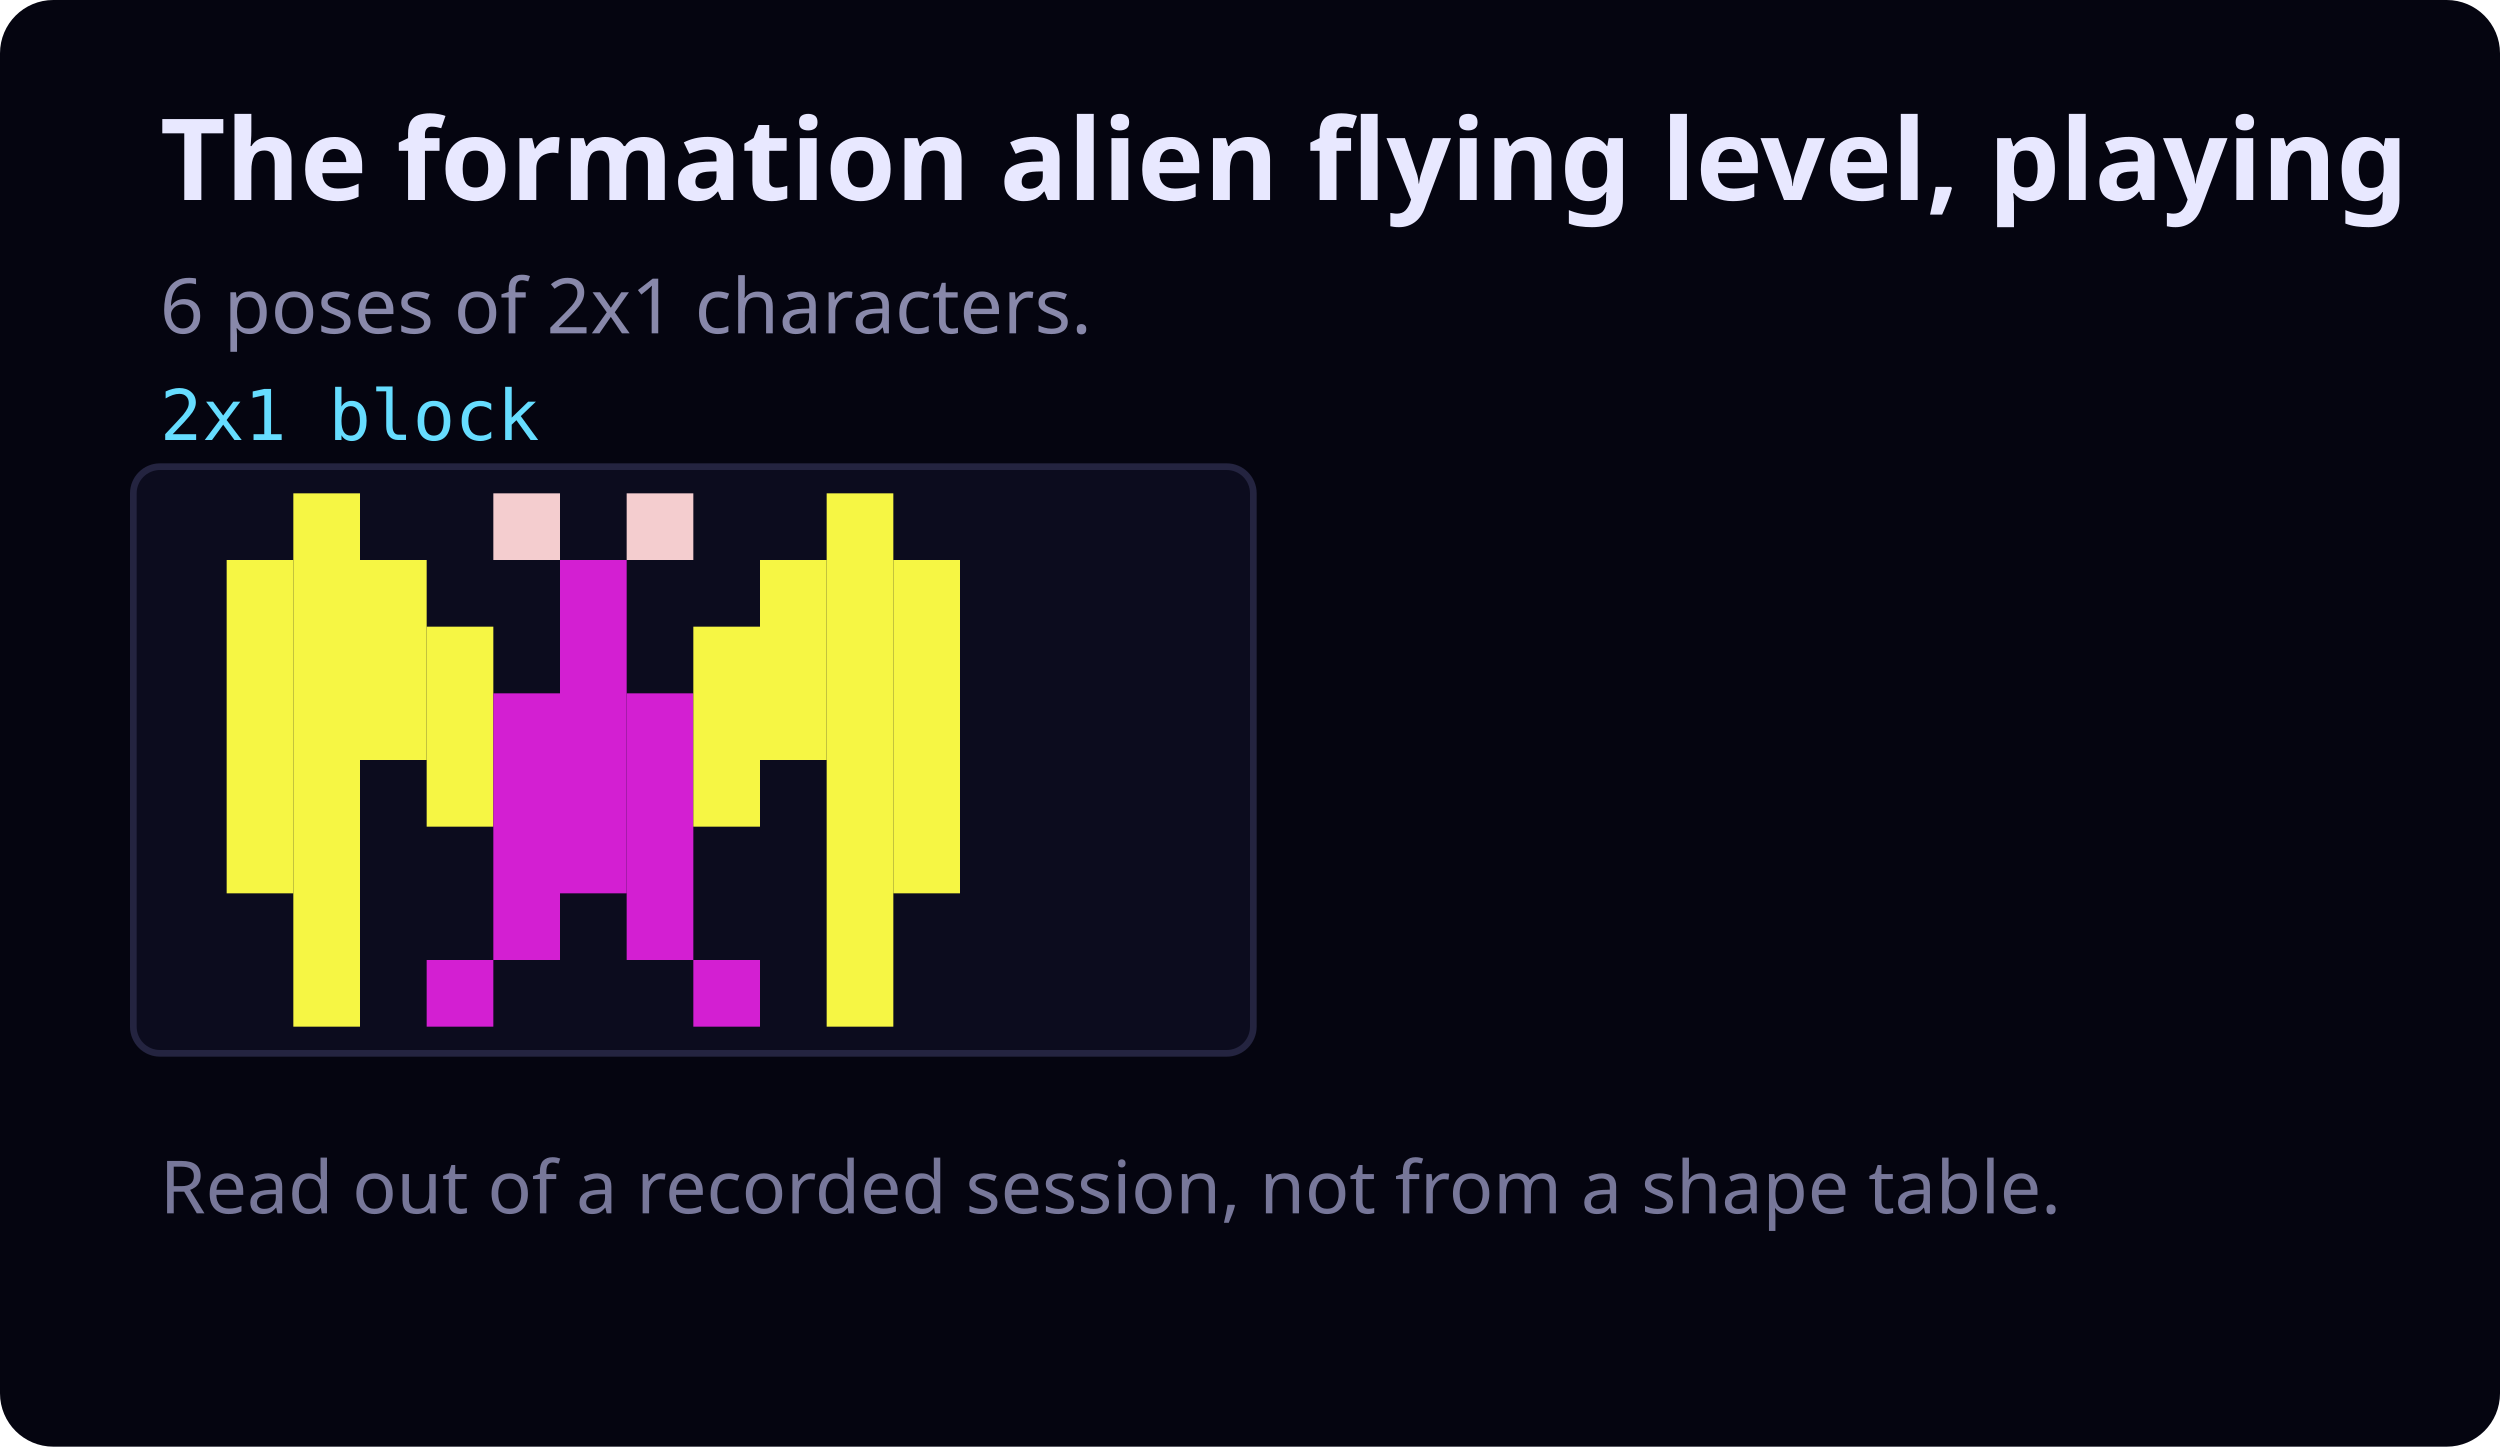
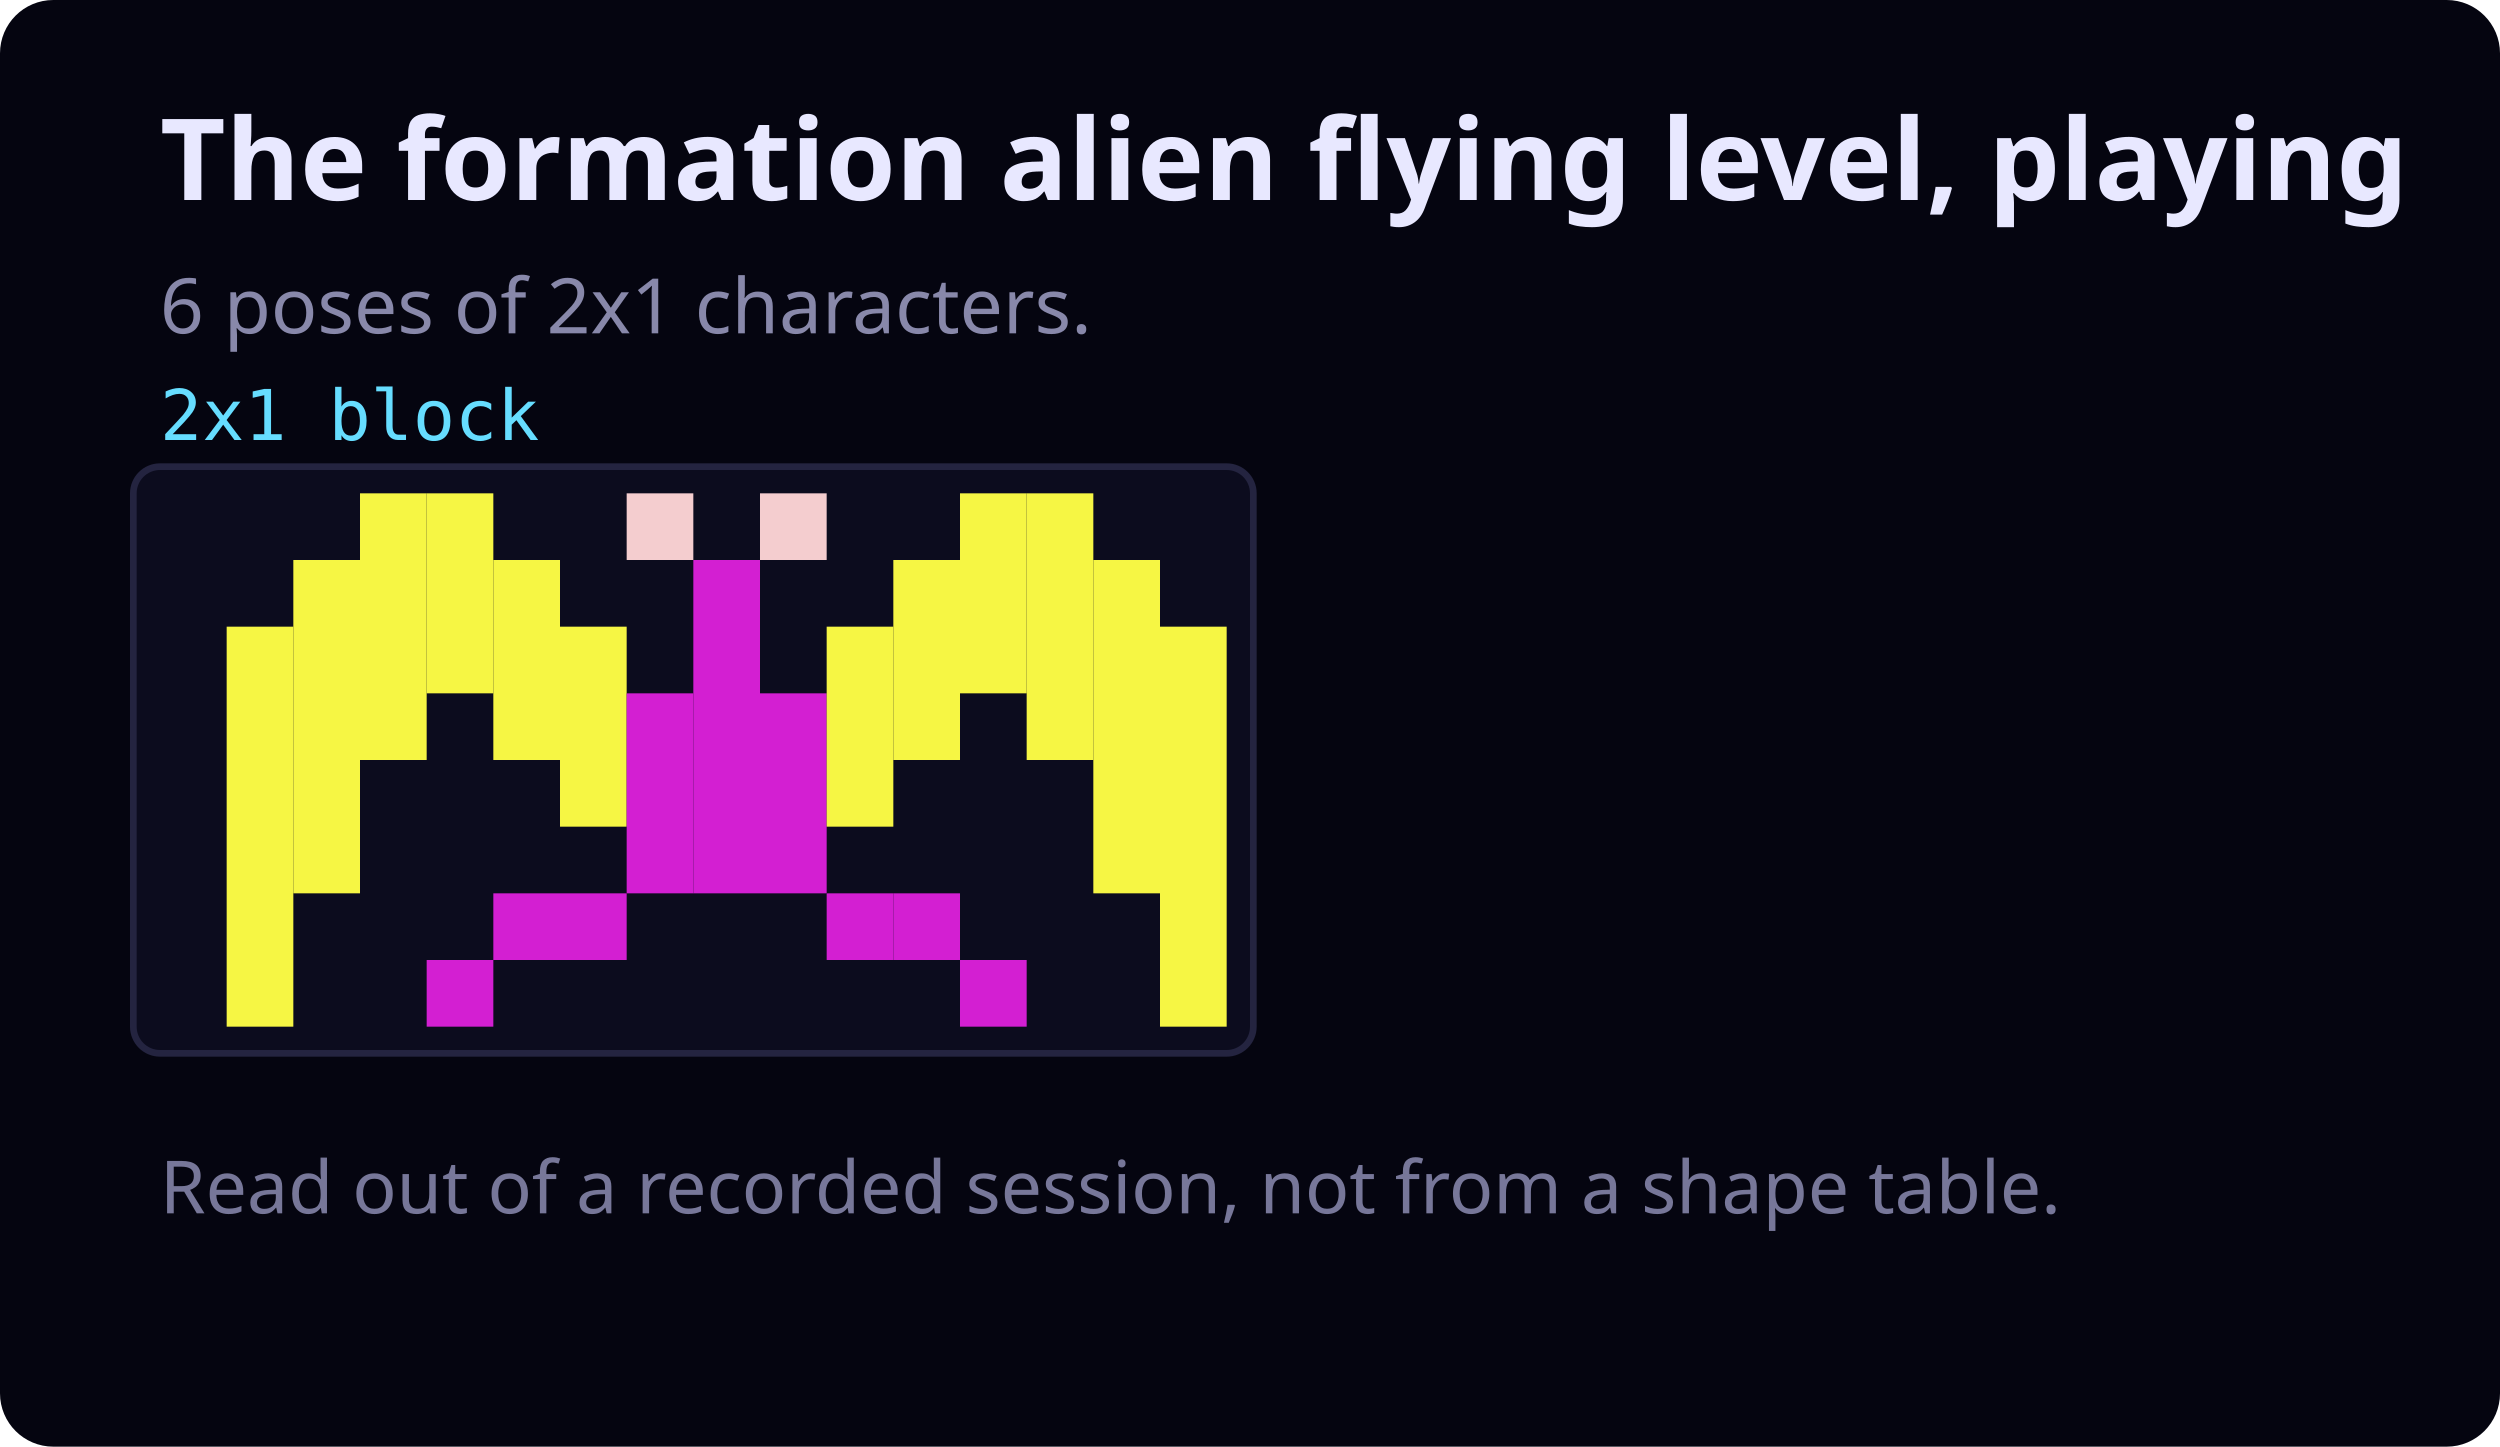
<svg xmlns="http://www.w3.org/2000/svg" width="375" height="217" viewBox="0 0 375 217" role="img" aria-label="6 poses of 2x1 characters.">
  <style>
  .bg{fill:#050510} .cell{fill:#0C0C1E;stroke:#242440;stroke-width:1}
  .h1{fill:#E8E8FF;font-family:'Segoe UI',system-ui,sans-serif;font-size:17px;font-weight:600}
  .sub{fill:#8888AA;font-family:'Segoe UI',system-ui,sans-serif;font-size:11.5px}
  .idx{fill:#FFFF66;font-family:monospace;font-size:9.5px}
  .lbl{fill:#AAAACC;font-family:'Segoe UI',system-ui,sans-serif;font-size:10.5px}
  .note{fill:#777799;font-family:'Segoe UI',system-ui,sans-serif;font-size:11px}
  .grp{fill:#66DDFF;font-family:monospace;font-size:10.5px}
  .src{fill:#C9A24A;font-family:monospace;font-size:10px}

  @keyframes fr0{0%{opacity:1}16.66%{opacity:1}16.67%{opacity:0}100%{opacity:0}}
  .f0{animation:fr0 2.7s infinite steps(1);}
  @keyframes fr1{0%{opacity:0}16.66%{opacity:0}16.67%{opacity:1}33.32%{opacity:1}33.33%{opacity:0}100%{opacity:0}}
  .f1{animation:fr1 2.7s infinite steps(1);opacity:0;}
  @keyframes fr2{0%{opacity:0}33.32%{opacity:0}33.33%{opacity:1}49.99%{opacity:1}50.00%{opacity:0}100%{opacity:0}}
  .f2{animation:fr2 2.7s infinite steps(1);opacity:0;}
  @keyframes fr3{0%{opacity:0}49.99%{opacity:0}50.00%{opacity:1}66.66%{opacity:1}66.67%{opacity:0}100%{opacity:0}}
  .f3{animation:fr3 2.7s infinite steps(1);opacity:0;}
  @keyframes fr4{0%{opacity:0}66.66%{opacity:0}66.67%{opacity:1}83.32%{opacity:1}83.33%{opacity:0}100%{opacity:0}}
  .f4{animation:fr4 2.7s infinite steps(1);opacity:0;}
  @keyframes fr5{0%{opacity:0}83.32%{opacity:0}83.33%{opacity:1}99.99%{opacity:1}100.00%{opacity:0}100%{opacity:0}}
  .f5{animation:fr5 2.7s infinite steps(1);opacity:0;}
  @media (prefers-reduced-motion: reduce){.f0,.f1,.f2,.f3,.f4,.f5{animation:none}.f1,.f2,.f3,.f4,.f5{opacity:0}}
</style>
  <rect class="bg" x="0" y="0" width="375" height="217" rx="8" />
  <text class="h1" x="24" y="30">The formation alien flying level, playing</text>
  <text class="sub" x="24" y="50">6 poses of 2x1 characters.</text>
  <text class="grp" x="24" y="66">2x1 block</text>
  <rect class="cell" x="20" y="70" width="168" height="88" rx="4" />
  <g class="f0">
-     <rect x="34" y="84" width="10" height="50" fill="#f6f644" />
-     <rect x="44" y="74" width="10" height="80" fill="#f6f644" />
-     <rect x="54" y="84" width="10" height="30" fill="#f6f644" />
-     <rect x="64" y="94" width="10" height="30" fill="#f6f644" />
-     <rect x="64" y="144" width="10" height="10" fill="#d31fd2" />
-     <rect x="74" y="74" width="10" height="10" fill="#f4cdcf" />
-     <rect x="74" y="104" width="10" height="40" fill="#d31fd2" />
-     <rect x="84" y="84" width="10" height="50" fill="#d31fd2" />
-     <rect x="94" y="74" width="10" height="10" fill="#f4cdcf" />
-     <rect x="94" y="104" width="10" height="40" fill="#d31fd2" />
-     <rect x="104" y="94" width="10" height="30" fill="#f6f644" />
-     <rect x="104" y="144" width="10" height="10" fill="#d31fd2" />
-     <rect x="114" y="84" width="10" height="30" fill="#f6f644" />
-     <rect x="124" y="74" width="10" height="80" fill="#f6f644" />
-     <rect x="134" y="84" width="10" height="50" fill="#f6f644" />
-   </g>
-   <g class="f1">
-     <rect x="74" y="84" width="10" height="50" fill="#f6f644" />
-     <rect x="84" y="74" width="10" height="80" fill="#f6f644" />
-     <rect x="94" y="84" width="10" height="30" fill="#f6f644" />
-     <rect x="104" y="94" width="10" height="30" fill="#f6f644" />
-     <rect x="104" y="144" width="10" height="10" fill="#d31fd2" />
-     <rect x="114" y="74" width="10" height="10" fill="#f4cdcf" />
-     <rect x="114" y="104" width="10" height="40" fill="#d31fd2" />
-     <rect x="124" y="84" width="10" height="50" fill="#d31fd2" />
-     <rect x="134" y="74" width="10" height="10" fill="#f4cdcf" />
-     <rect x="134" y="104" width="10" height="40" fill="#d31fd2" />
-     <rect x="144" y="94" width="10" height="30" fill="#f6f644" />
-     <rect x="144" y="144" width="10" height="10" fill="#d31fd2" />
-     <rect x="154" y="84" width="10" height="30" fill="#f6f644" />
-     <rect x="164" y="74" width="10" height="80" fill="#f6f644" />
-     <rect x="174" y="84" width="10" height="50" fill="#f6f644" />
-   </g>
-   <g class="f2">
    <rect x="34" y="94" width="10" height="60" fill="#f6f644" />
    <rect x="44" y="84" width="10" height="50" fill="#f6f644" />
    <rect x="54" y="74" width="10" height="40" fill="#f6f644" />
    <rect x="64" y="74" width="10" height="30" fill="#f6f644" />
    <rect x="64" y="144" width="10" height="10" fill="#d31fd2" />
    <rect x="74" y="84" width="10" height="30" fill="#f6f644" />
    <rect x="74" y="134" width="10" height="10" fill="#d31fd2" />
    <rect x="84" y="94" width="10" height="30" fill="#f6f644" />
    <rect x="84" y="134" width="10" height="10" fill="#d31fd2" />
    <rect x="94" y="74" width="10" height="10" fill="#f4cdcf" />
    <rect x="94" y="104" width="10" height="30" fill="#d31fd2" />
    <rect x="104" y="84" width="10" height="50" fill="#d31fd2" />
    <rect x="114" y="74" width="10" height="10" fill="#f4cdcf" />
    <rect x="114" y="104" width="10" height="30" fill="#d31fd2" />
    <rect x="124" y="94" width="10" height="30" fill="#f6f644" />
    <rect x="124" y="134" width="10" height="10" fill="#d31fd2" />
    <rect x="134" y="84" width="10" height="30" fill="#f6f644" />
    <rect x="134" y="134" width="10" height="10" fill="#d31fd2" />
    <rect x="144" y="74" width="10" height="30" fill="#f6f644" />
    <rect x="144" y="144" width="10" height="10" fill="#d31fd2" />
    <rect x="154" y="74" width="10" height="40" fill="#f6f644" />
    <rect x="164" y="84" width="10" height="50" fill="#f6f644" />
    <rect x="174" y="94" width="10" height="60" fill="#f6f644" />
+   </g>
+   <g class="f1">
+     <rect x="34" y="84" width="10" height="50" fill="#f6f644" />
+     <rect x="44" y="74" width="10" height="80" fill="#f6f644" />
+     <rect x="54" y="84" width="10" height="30" fill="#f6f644" />
+     <rect x="64" y="94" width="10" height="30" fill="#f6f644" />
+     <rect x="64" y="144" width="10" height="10" fill="#d31fd2" />
+     <rect x="74" y="74" width="10" height="10" fill="#f4cdcf" />
+     <rect x="74" y="104" width="10" height="40" fill="#d31fd2" />
+     <rect x="84" y="84" width="10" height="50" fill="#d31fd2" />
+     <rect x="94" y="74" width="10" height="10" fill="#f4cdcf" />
+     <rect x="94" y="104" width="10" height="40" fill="#d31fd2" />
+     <rect x="104" y="94" width="10" height="30" fill="#f6f644" />
+     <rect x="104" y="144" width="10" height="10" fill="#d31fd2" />
+     <rect x="114" y="84" width="10" height="30" fill="#f6f644" />
+     <rect x="124" y="74" width="10" height="80" fill="#f6f644" />
+     <rect x="134" y="84" width="10" height="50" fill="#f6f644" />
+   </g>
+   <g class="f2">
+     <rect x="74" y="84" width="10" height="50" fill="#f6f644" />
+     <rect x="84" y="74" width="10" height="80" fill="#f6f644" />
+     <rect x="94" y="84" width="10" height="30" fill="#f6f644" />
+     <rect x="104" y="94" width="10" height="30" fill="#f6f644" />
+     <rect x="104" y="144" width="10" height="10" fill="#d31fd2" />
+     <rect x="114" y="74" width="10" height="10" fill="#f4cdcf" />
+     <rect x="114" y="104" width="10" height="40" fill="#d31fd2" />
+     <rect x="124" y="84" width="10" height="50" fill="#d31fd2" />
+     <rect x="134" y="74" width="10" height="10" fill="#f4cdcf" />
+     <rect x="134" y="104" width="10" height="40" fill="#d31fd2" />
+     <rect x="144" y="94" width="10" height="30" fill="#f6f644" />
+     <rect x="144" y="144" width="10" height="10" fill="#d31fd2" />
+     <rect x="154" y="84" width="10" height="30" fill="#f6f644" />
+     <rect x="164" y="74" width="10" height="80" fill="#f6f644" />
+     <rect x="174" y="84" width="10" height="50" fill="#f6f644" />
  </g>
  <g class="f3">
    <rect x="24" y="74" width="10" height="60" fill="#f6f644" />
    <rect x="34" y="84" width="10" height="60" fill="#f6f644" />
    <rect x="44" y="94" width="10" height="20" fill="#f6f644" />
    <rect x="44" y="134" width="10" height="20" fill="#f6f644" />
    <rect x="54" y="74" width="10" height="10" fill="#f4cdcf" />
    <rect x="54" y="104" width="10" height="30" fill="#d31fd2" />
    <rect x="64" y="84" width="10" height="70" fill="#d31fd2" />
    <rect x="74" y="74" width="10" height="10" fill="#f4cdcf" />
    <rect x="74" y="104" width="10" height="30" fill="#d31fd2" />
    <rect x="84" y="94" width="10" height="20" fill="#f6f644" />
    <rect x="84" y="134" width="10" height="20" fill="#f6f644" />
    <rect x="94" y="84" width="10" height="60" fill="#f6f644" />
    <rect x="104" y="74" width="10" height="60" fill="#f6f644" />
  </g>
  <g class="f4">
    <rect x="64" y="84" width="10" height="10" fill="#f6f644" />
    <rect x="64" y="104" width="10" height="10" fill="#f4cdcf" />
    <rect x="64" y="124" width="10" height="10" fill="#f4cdcf" />
    <rect x="64" y="144" width="10" height="10" fill="#f6f644" />
    <rect x="74" y="84" width="10" height="10" fill="#f6f644" />
    <rect x="74" y="114" width="10" height="10" fill="#d31fd2" />
    <rect x="74" y="144" width="10" height="10" fill="#f6f644" />
    <rect x="84" y="84" width="10" height="20" fill="#f6f644" />
    <rect x="84" y="114" width="10" height="10" fill="#d31fd2" />
    <rect x="84" y="134" width="10" height="20" fill="#f6f644" />
    <rect x="94" y="84" width="10" height="20" fill="#f6f644" />
    <rect x="94" y="104" width="10" height="30" fill="#d31fd2" />
    <rect x="94" y="134" width="10" height="20" fill="#f6f644" />
    <rect x="104" y="84" width="10" height="20" fill="#f6f644" />
    <rect x="104" y="104" width="10" height="30" fill="#d31fd2" />
    <rect x="104" y="134" width="10" height="20" fill="#f6f644" />
    <rect x="114" y="84" width="10" height="10" fill="#f6f644" />
    <rect x="114" y="104" width="10" height="30" fill="#d31fd2" />
    <rect x="114" y="144" width="10" height="10" fill="#f6f644" />
    <rect x="124" y="84" width="10" height="10" fill="#f6f644" />
    <rect x="124" y="114" width="10" height="10" fill="#d31fd2" />
    <rect x="124" y="144" width="10" height="10" fill="#f6f644" />
    <rect x="134" y="84" width="10" height="10" fill="#f6f644" />
    <rect x="134" y="114" width="10" height="10" fill="#d31fd2" />
    <rect x="134" y="144" width="10" height="10" fill="#f6f644" />
    <rect x="154" y="114" width="10" height="10" fill="#f6f644" />
    <rect x="164" y="104" width="10" height="10" fill="#f6f644" />
    <rect x="164" y="114" width="10" height="10" fill="#f4cdcf" />
    <rect x="164" y="124" width="10" height="10" fill="#f6f644" />
    <rect x="174" y="114" width="10" height="10" fill="#f6f644" />
  </g>
  <g class="f5">
    <rect x="24" y="114" width="10" height="10" fill="#d31fd2" />
    <rect x="34" y="104" width="10" height="10" fill="#d31fd2" />
    <rect x="34" y="114" width="10" height="10" fill="#f4cdcf" />
    <rect x="34" y="124" width="10" height="10" fill="#d31fd2" />
    <rect x="44" y="114" width="10" height="10" fill="#d31fd2" />
    <rect x="64" y="84" width="10" height="10" fill="#f6f644" />
    <rect x="64" y="114" width="10" height="10" fill="#d31fd2" />
    <rect x="64" y="144" width="10" height="10" fill="#f6f644" />
    <rect x="74" y="84" width="10" height="10" fill="#f6f644" />
    <rect x="74" y="114" width="10" height="10" fill="#d31fd2" />
    <rect x="74" y="144" width="10" height="10" fill="#f6f644" />
    <rect x="84" y="84" width="10" height="10" fill="#f6f644" />
    <rect x="84" y="104" width="10" height="30" fill="#d31fd2" />
    <rect x="84" y="144" width="10" height="10" fill="#f6f644" />
    <rect x="94" y="84" width="10" height="20" fill="#f6f644" />
    <rect x="94" y="104" width="10" height="30" fill="#d31fd2" />
    <rect x="94" y="134" width="10" height="20" fill="#f6f644" />
    <rect x="104" y="84" width="10" height="20" fill="#f6f644" />
    <rect x="104" y="104" width="10" height="30" fill="#d31fd2" />
    <rect x="104" y="134" width="10" height="20" fill="#f6f644" />
    <rect x="114" y="84" width="10" height="20" fill="#f6f644" />
    <rect x="114" y="114" width="10" height="10" fill="#d31fd2" />
    <rect x="114" y="134" width="10" height="20" fill="#f6f644" />
    <rect x="124" y="84" width="10" height="10" fill="#f6f644" />
    <rect x="124" y="114" width="10" height="10" fill="#d31fd2" />
    <rect x="124" y="144" width="10" height="10" fill="#f6f644" />
    <rect x="134" y="84" width="10" height="10" fill="#f6f644" />
    <rect x="134" y="104" width="10" height="10" fill="#f4cdcf" />
    <rect x="134" y="124" width="10" height="10" fill="#f4cdcf" />
    <rect x="134" y="144" width="10" height="10" fill="#f6f644" />
  </g>
  <text class="note" x="24" y="182">Read out of a recorded session, not from a shape table.</text>
</svg>
